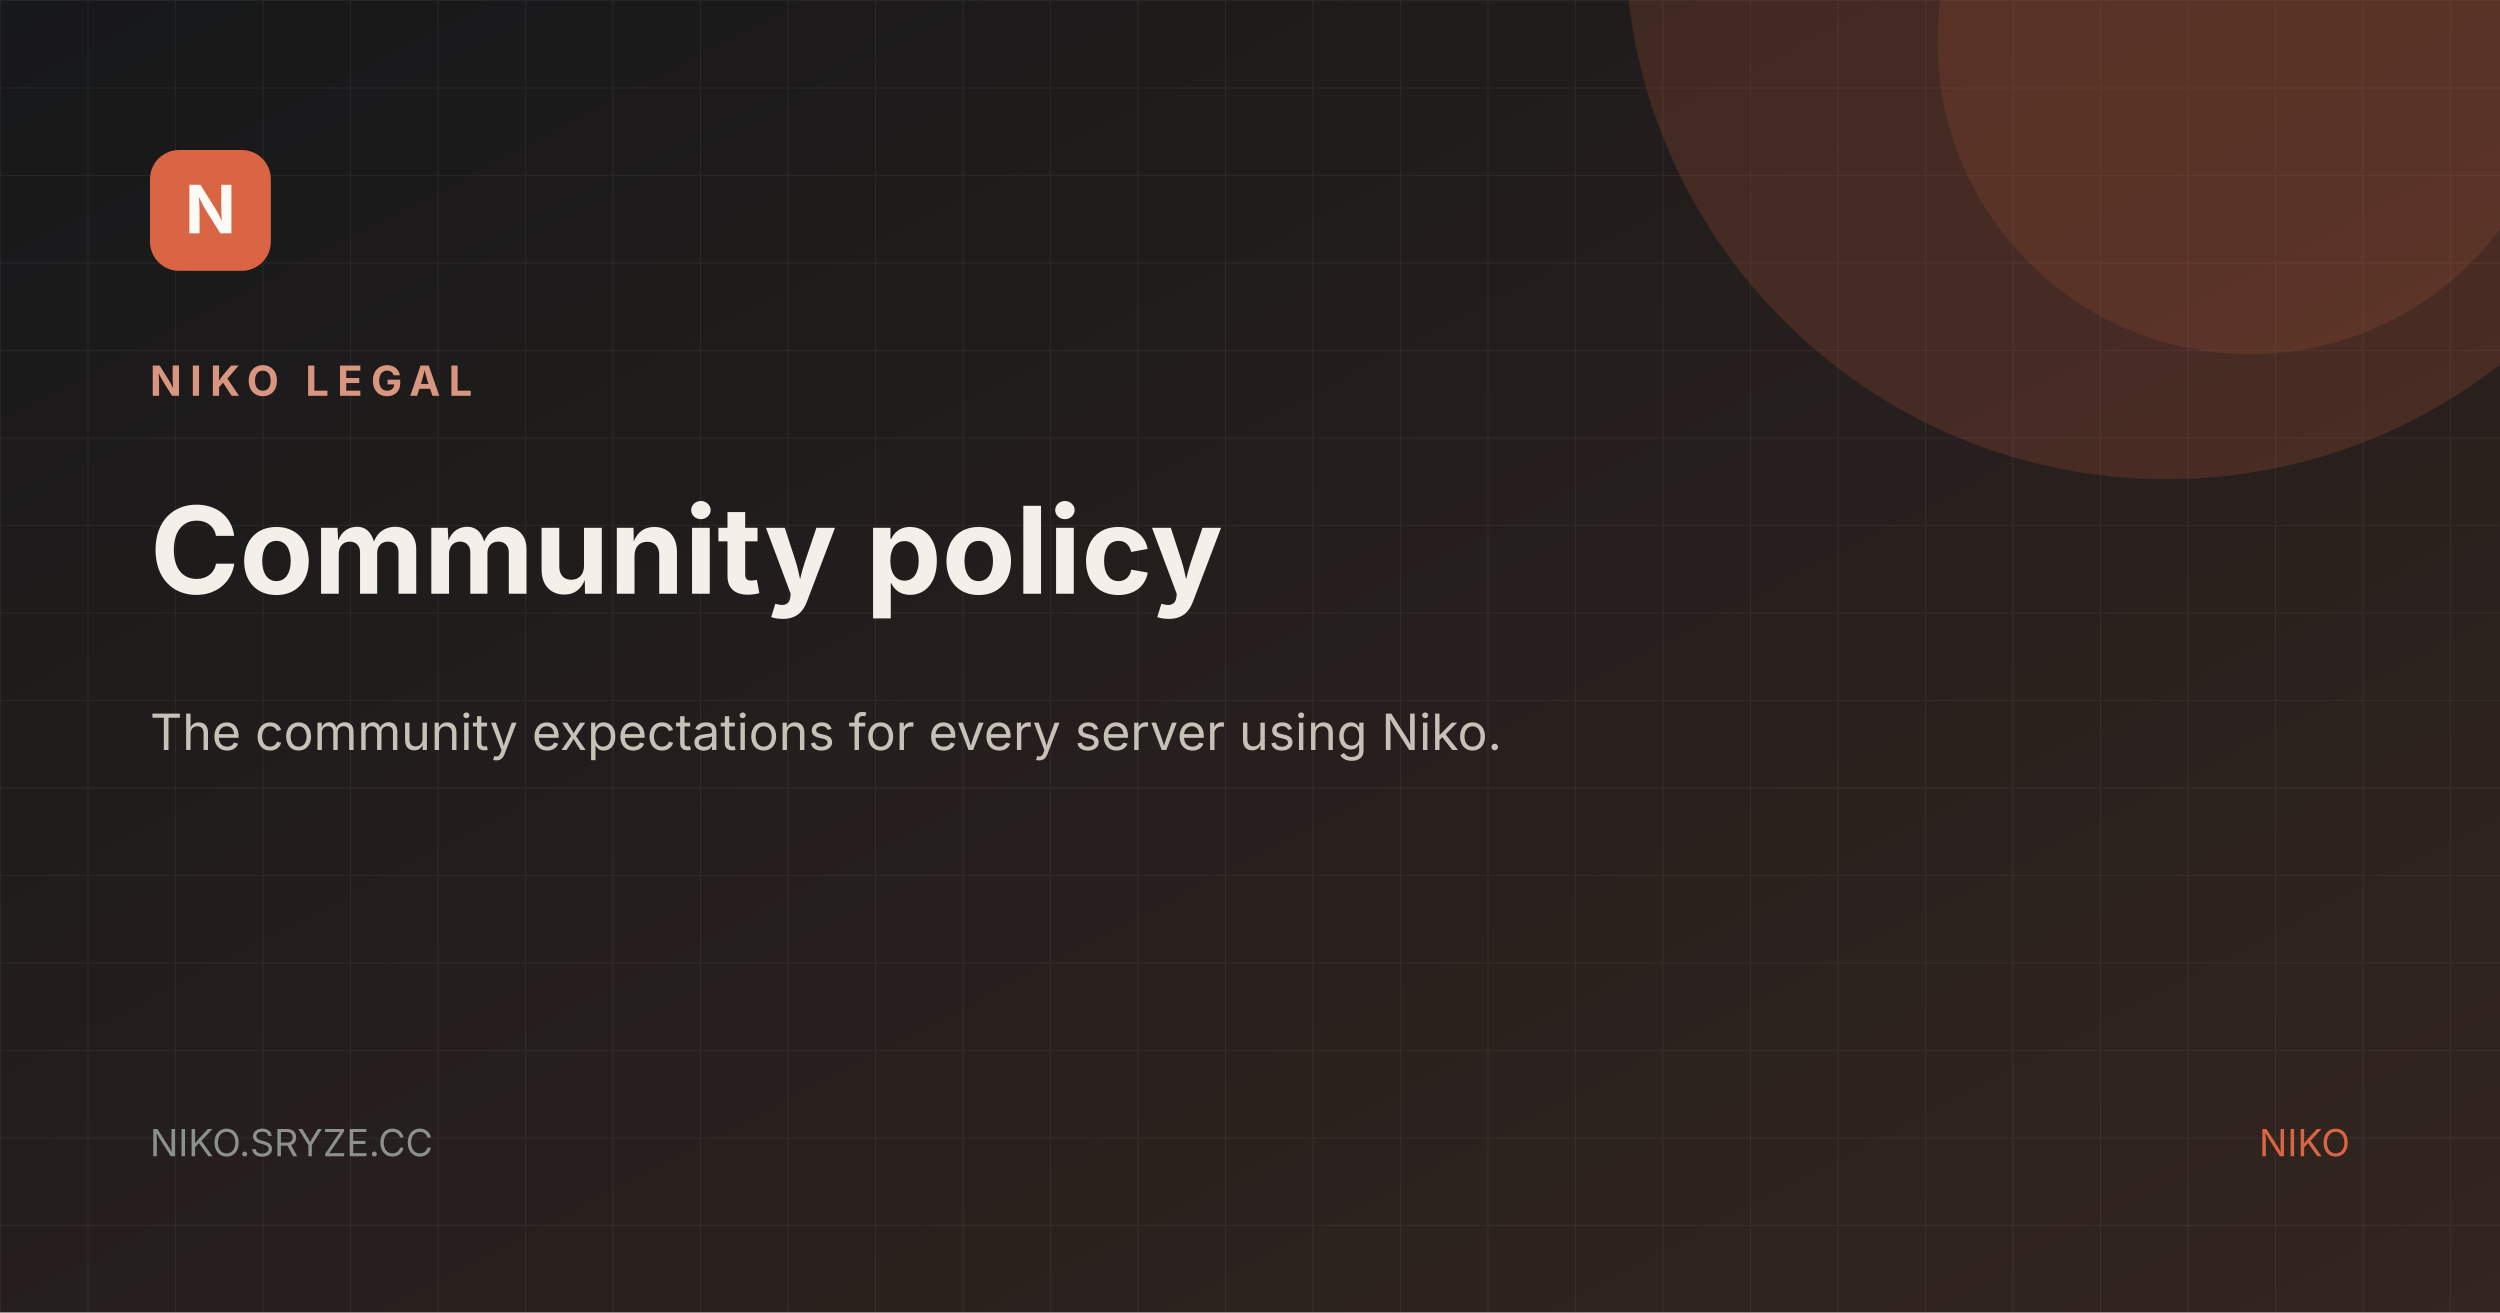
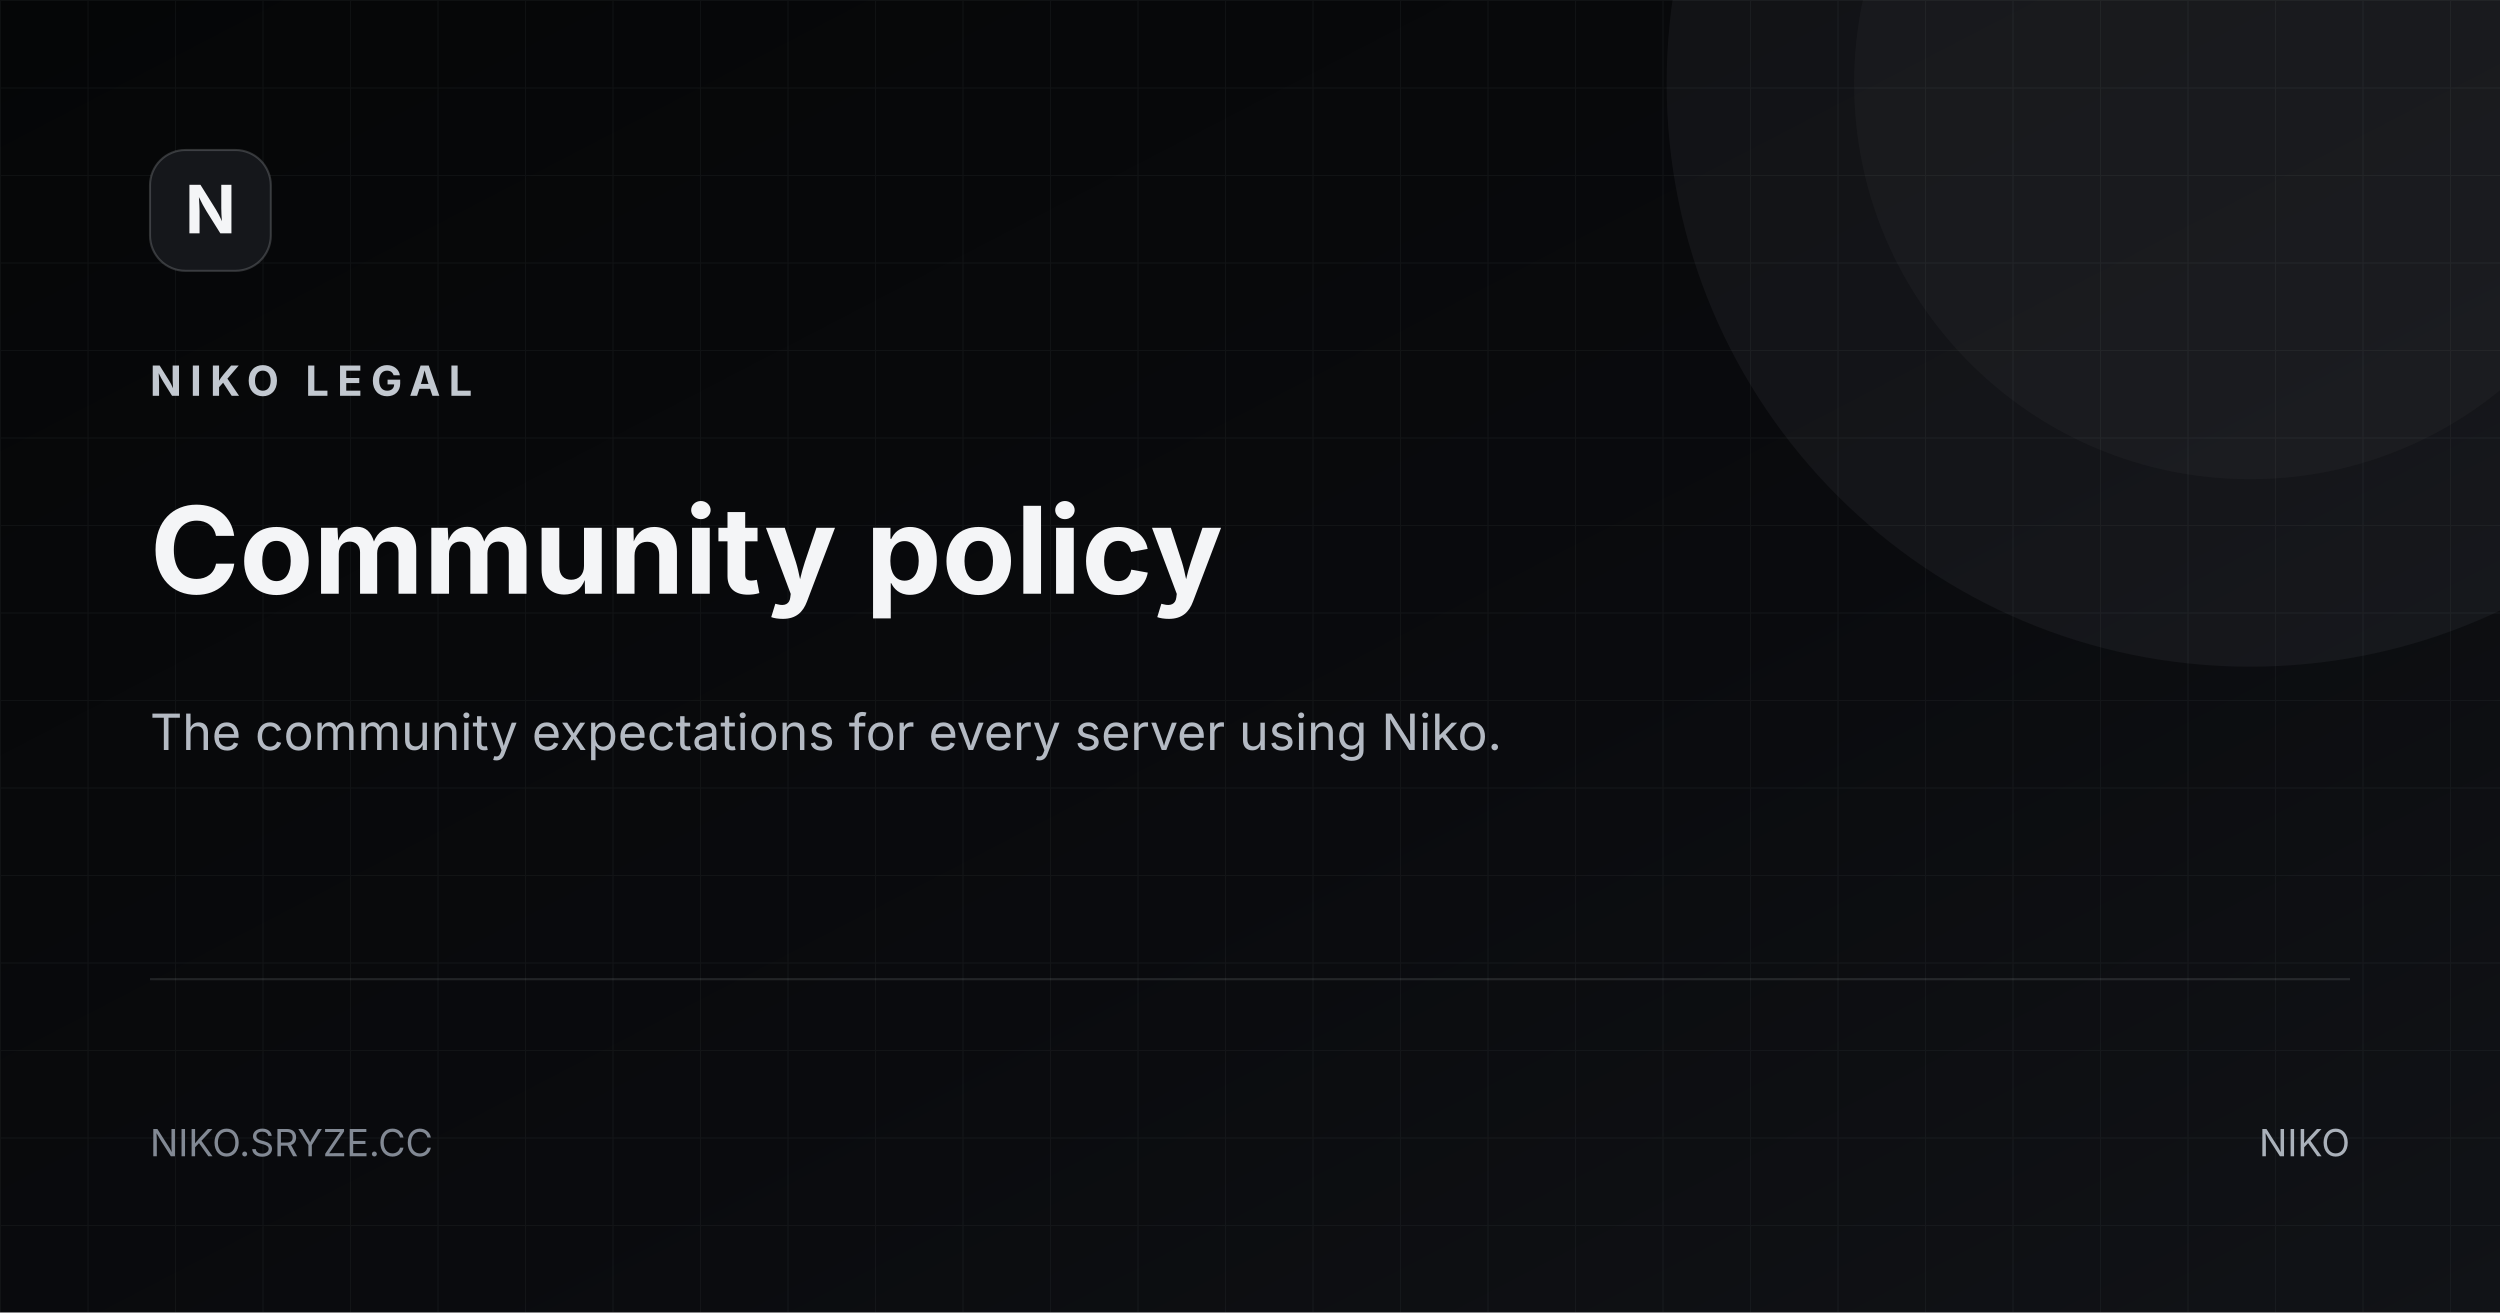
<svg xmlns="http://www.w3.org/2000/svg" width="1200" height="630" viewBox="0 0 1200 630">
  <defs>
    <linearGradient id="bg" x1="0" y1="0" x2="1" y2="1">
-       <stop stop-color="#17181a" />
-       <stop offset="1" stop-color="#33251f" />
+       <stop stop-color="#050607" />
+       <stop offset=".58" stop-color="#0a0b0e" />
+       <stop offset="1" stop-color="#111317" />
    </linearGradient>
    <pattern id="grid" width="42" height="42" patternUnits="userSpaceOnUse">
-       <path d="M42 0H0V42" fill="none" stroke="#f4f0e9" stroke-opacity=".06" />
+       <path d="M42 0H0V42" fill="none" stroke="#dce1e8" stroke-opacity=".045" />
    </pattern>
  </defs>
  <rect width="1200" height="630" fill="url(#bg)" />
  <rect width="1200" height="630" fill="url(#grid)" />
-   <circle cx="1040" cy="-30" r="260" fill="#d96545" fill-opacity=".18" />
-   <circle cx="1080" cy="20" r="150" fill="#d96545" fill-opacity=".14" />
-   <rect x="72" y="72" width="58" height="58" rx="14" fill="#d96545" />
-   <text x="101" y="112" text-anchor="middle" fill="#fffaf5" font-family="Inter,sans-serif" font-size="32" font-weight="700">N</text>
-   <text x="72" y="190" fill="#d9957f" font-family="Inter,sans-serif" font-size="20" font-weight="700" letter-spacing="4">NIKO LEGAL</text>
-   <text x="72" y="285" fill="#f4f0e9" font-family="Inter,sans-serif" font-size="58" font-weight="700">Community policy</text>
-   <text x="72" y="360" fill="#c8c1b8" font-family="Inter,sans-serif" font-size="24">The community expectations for every server using Niko.</text>
-   <text x="72" y="555" fill="#8c918e" font-family="Inter,sans-serif" font-size="18">NIKO.SRYZE.CC</text>
-   <text x="1128" y="555" text-anchor="end" fill="#d96545" font-family="Inter,sans-serif" font-size="18">NIKO</text>
+   <circle cx="1080" cy="40" r="280" fill="#aab1ba" fill-opacity=".065" />
+   <circle cx="1080" cy="40" r="190" fill="#d5d9df" fill-opacity=".035" />
+   <path d="M72 470H1128" stroke="#dce1e8" stroke-opacity=".12" />
+   <rect x="72" y="72" width="58" height="58" rx="17" fill="#15171b" stroke="#dce1e8" stroke-opacity=".2" />
+   <text x="101" y="112" text-anchor="middle" fill="#f4f5f7" font-family="Inter,sans-serif" font-size="32" font-weight="700">N</text>
+   <text x="72" y="190" fill="#c2c8d0" font-family="Inter,sans-serif" font-size="20" font-weight="700" letter-spacing="4">NIKO LEGAL</text>
+   <text x="72" y="285" fill="#f4f5f7" font-family="Inter,sans-serif" font-size="58" font-weight="700">Community policy</text>
+   <text x="72" y="360" fill="#b4bac3" font-family="Inter,sans-serif" font-size="24">The community expectations for every server using Niko.</text>
+   <text x="72" y="555" fill="#828994" font-family="Inter,sans-serif" font-size="18">NIKO.SRYZE.CC</text>
+   <text x="1128" y="555" text-anchor="end" fill="#aab1ba" font-family="Inter,sans-serif" font-size="18">NIKO</text>
</svg>
